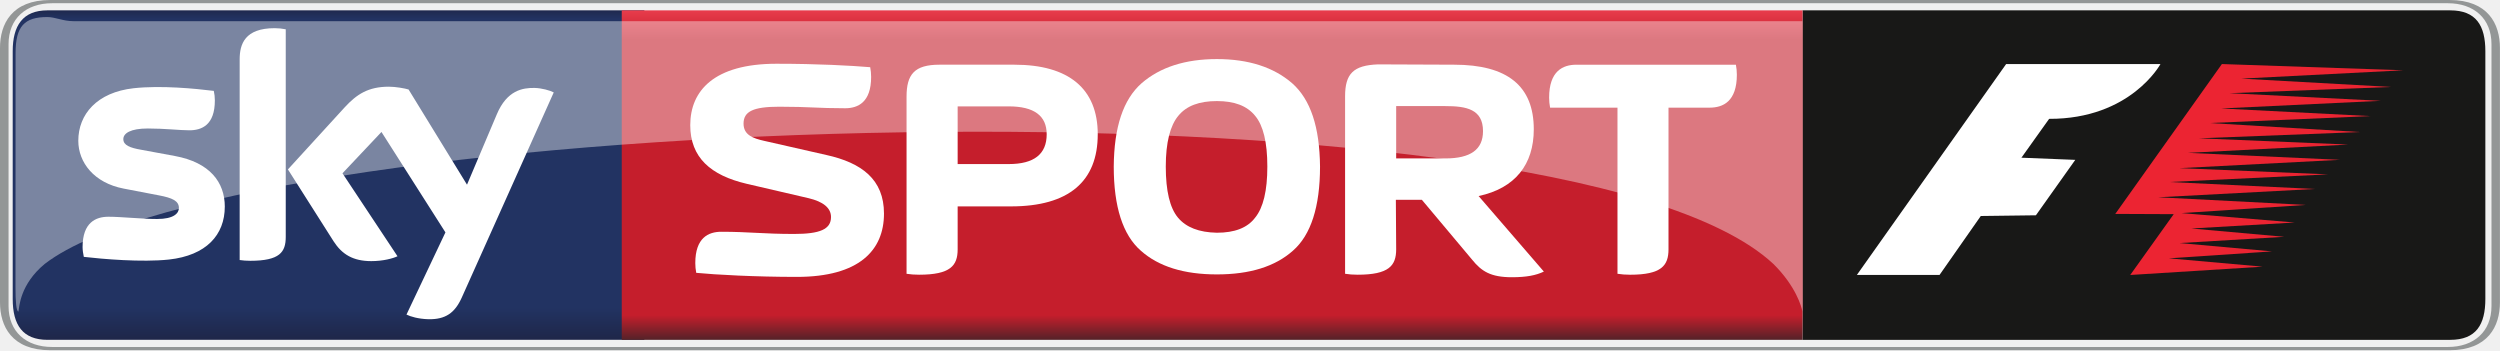
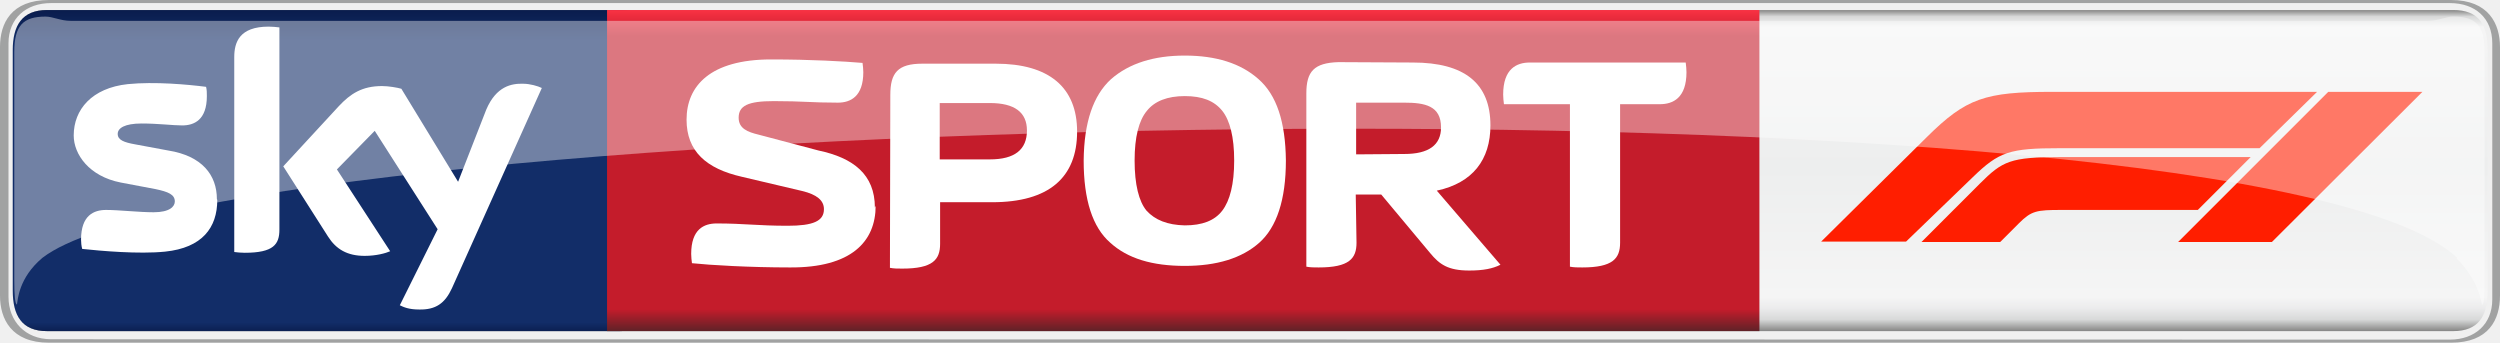
- <svg xmlns="http://www.w3.org/2000/svg" height="84.05" width="600" version="1.1" viewBox="0 0 158.75 22.238">
-   <defs>
-     <linearGradient id="a" gradientUnits="userSpaceOnUse" gradientTransform="matrix(0 -20.943 -20.877 0 76.968 21.579)" x1="0" x2="1" y1="0" y2="0">
-       <stop stop-color="#562228" offset="0" />
-       <stop stop-color="#c51e2c" offset=".074" />
-       <stop stop-color="#c51e2c" offset=".911" />
-       <stop stop-color="#e83c4c" offset="1" />
-     </linearGradient>
-     <linearGradient id="b" gradientUnits="userSpaceOnUse" gradientTransform="matrix(0 21.296 -21.281 0 21.02 .46761)" x1="0" x2="1" y1="0" y2="0">
-       <stop stop-color="#1e2546" offset="0" />
-       <stop stop-color="#223362" offset=".036" />
-       <stop stop-color="#223362" offset=".895" />
-       <stop stop-color="#1e2546" offset="1" />
-     </linearGradient>
-   </defs>
-   <path d="m3.196-0c-2.45 0-3.196 1.522-3.196 3.045v16.15c0 1.522 0.746 3.044 3.196 3.044h152.35c2.45 0 3.2-1.522 3.2-3.044v-16.15c0-1.522-0.75-3.044-3.2-3.044zm0.113 0.205h152.13c1.65 0 2.77 0.973 2.77 2.594v16.642c0 1.619-1.12 2.592-2.77 2.592h-152.13c-1.651 0-2.766-0.973-2.766-2.592v-16.642c0-1.621 1.115-2.594 2.765-2.594z" fill="#939696" />
-   <path d="m114.46 0.658v20.922h41.13c1.65 0 2.23-0.974 2.23-2.594v-15.735c0-1.619-0.58-2.593-2.23-2.593-13.71-0-27.42-0-41.13-0z" fill="#181817" />
-   <path stroke-width="3.159" fill="url(#b)" d="m3.018 0.657c-1.579 0-2.211 0.98-2.211 2.592v15.739c0 1.644 0.632 2.591 2.211 2.591h37.898v-20.922z" />
-   <path stroke-width="3.155" fill="url(#a)" d="m39.481 21.579h74.979v-20.921h-74.979z" />
-   <path d="m117.91 17.46 9.48-13.393h9.8c0 0-1.89 3.495-7.07 3.48l-1.76 2.467 3.42 0.137-2.5 3.52-3.5 0.045-2.62 3.744z" fill="#fff" />
-   <path d="m134.32 13.583 6.77-9.516 11.53 0.396-10.3 0.529 9.52 0.529-10.27 0.396 9.61 0.485-10.14 0.485 9.48 0.485-10.22 0.44 9.56 0.573-10.23 0.397 9.48 0.397-10.18 0.528 9.65 0.442-10.18 0.528 9.43 0.395-10.09 0.486 9.26 0.441-9.96 0.528 9.38 0.485-7.9 0.519 7.19 0.598-6.56 0.38 5.9 0.528-6.65 0.397 5.87 0.529-6.55 0.441 5.96 0.529-8.41 0.528 2.76-3.862z" fill="#ec2432" />
-   <g fill="#fff">
-     <path opacity=".4" d="m112.61 16.76c1.42 1.405 1.8 2.731 1.84 3.022v-18.438h-109.79c-0.662 0-1.154-0.262-1.65-0.262-1.462 0-2.021 0.581-2.021 2.299l-0.006 14.854c0 0.925 0.051 1.547 0.189 1.547 0.054-0.291 0.095-1.72 1.667-3.022 12.559-9.663 96.226-12.628 109.77 0" stroke-width="3.157" />
-     <g>
-       <path d="m14.274 13.123c0 1.79-1.172 3.099-3.549 3.358-1.724 0.185-4.218-0.033-5.403-0.17-0.043-0.193-0.078-0.433-0.078-0.622 0-1.569 0.848-1.926 1.642-1.926 0.823 0 2.122 0.143 3.089 0.143 1.06 0 1.385-0.361 1.385-0.703 0-0.45-0.429-0.637-1.253-0.795l-2.256-0.433c-1.878-0.359-2.879-1.659-2.879-3.037 0-1.676 1.185-3.078 3.518-3.336 1.763-0.191 3.908 0.025 5.086 0.169 0.045 0.203 0.067 0.393 0.067 0.604 0 1.562-0.825 1.899-1.618 1.899-0.61 0-1.558-0.115-2.637-0.115-1.101 0-1.557 0.304-1.557 0.676 0 0.391 0.435 0.553 1.124 0.673l2.156 0.399c2.215 0.409 3.164 1.668 3.164 3.216m3.87 1.922c0 0.962-0.377 1.515-2.252 1.515-0.248 0-0.466-0.017-0.674-0.048v-12.745c0-0.967 0.329-1.978 2.223-1.978 0.238 0 0.479 0.026 0.703 0.071v13.184m7.666 4.931c0.246 0.125 0.751 0.277 1.386 0.295 1.088 0.023 1.683-0.395 2.123-1.369l5.843-13.033c-0.241-0.13-0.774-0.274-1.212-0.284-0.75-0.014-1.758 0.139-2.404 1.677l-1.892 4.466-3.71-6.044c-0.241-0.074-0.824-0.178-1.253-0.178-1.308 0-2.041 0.482-2.801 1.307l-3.608 3.946 2.902 4.568c0.536 0.832 1.243 1.255 2.391 1.255 0.75 0 1.376-0.17 1.665-0.309l-3.494-5.268 2.476-2.624 4.062 6.376-2.474 5.22" />
-       <path d="m56.133 13.563c0-2.169-1.412-3.225-3.663-3.722l-3.941-0.896c-0.717-0.159-1.314-0.378-1.314-1.095 0-0.776 0.618-1.074 2.269-1.074 1.951 0 2.409 0.098 4.181 0.098 0.817 0 1.652-0.378 1.652-1.989 0-0.2-0.02-0.419-0.059-0.618-1.195-0.1-3.325-0.219-5.952-0.219-3.961 0-5.475 1.712-5.475 3.901 0 2.05 1.295 3.186 3.583 3.722l3.942 0.916c0.915 0.219 1.413 0.617 1.413 1.194 0 0.777-0.697 1.075-2.348 1.075-1.951 0-2.846-0.139-4.618-0.139-0.816 0-1.652 0.378-1.652 1.991 0 0.199 0.02 0.418 0.06 0.617 1.194 0.118 3.762 0.258 6.388 0.258 3.961 0 5.534-1.692 5.534-4.021" />
-       <path d="m88.637 12.688h1.652l3.189 3.8c0.596 0.737 1.174 1.116 2.528 1.116 0.916 0 1.533-0.119 2.029-0.359l-4.143-4.796c2.329-0.497 3.503-2.011 3.503-4.24 0-2.747-1.672-4.101-5.055-4.101l-4.836-0.02c-1.573 0.06-2.091 0.597-2.091 2.032v11.265c0.238 0.04 0.518 0.059 0.797 0.059 1.989 0 2.447-0.576 2.447-1.611l-0.02-3.145m0.02-2.628v-3.323h3.125c1.334 0 2.389 0.198 2.389 1.591 0 1.173-0.796 1.732-2.389 1.732h-3.125" />
-       <path d="m57.566 17.386c0.239 0.039 0.519 0.058 0.796 0.058 1.991 0 2.449-0.576 2.449-1.611v-2.727h3.384c3.682 0 5.512-1.593 5.512-4.579 0-2.886-1.83-4.419-5.294-4.419h-4.757c-1.592 0-2.09 0.617-2.09 2.03v11.247m3.245-6.967v-3.663h3.244c1.613 0 2.41 0.597 2.41 1.772 0 1.255-0.797 1.891-2.41 1.891h-3.244" />
-       <path d="m77.272 17.425c2.09 0 3.702-0.498 4.837-1.513 1.134-0.995 1.713-2.787 1.713-5.335-0.023-2.506-0.599-4.259-1.773-5.294-1.174-1.015-2.766-1.532-4.777-1.532s-3.603 0.516-4.778 1.532c-1.174 1.035-1.751 2.788-1.771 5.294 0 2.548 0.577 4.34 1.712 5.335 1.133 1.015 2.747 1.513 4.837 1.513m3.204-6.848c0 1.534-0.258 2.608-0.776 3.245-0.498 0.657-1.314 0.956-2.428 0.956-1.135-0.022-1.95-0.339-2.469-0.956-0.516-0.617-0.776-1.692-0.776-3.245 0-1.532 0.279-2.606 0.796-3.224 0.519-0.637 1.334-0.935 2.449-0.935 1.114 0 1.911 0.299 2.428 0.935 0.518 0.618 0.776 1.692 0.776 3.224" />
-       <path d="m105.95 6.836h2.61c0.86 0 1.73-0.398 1.73-2.091 0-0.198-0.02-0.438-0.06-0.636h-10.13c-0.854 0-1.73 0.398-1.73 2.089 0 0.2 0.02 0.438 0.061 0.638h4.279v10.549c0.24 0.04 0.52 0.06 0.8 0.06 1.99 0 2.44-0.577 2.44-1.613v-8.996" />
-     </g>
+ <svg xmlns="http://www.w3.org/2000/svg" version="1.1" id="Layer_1" x="0px" y="0px" viewBox="0 0 647.8 88.8" style="enable-background:new 0 0 647.8 88.8;" xml:space="preserve">
+   <style type="text/css">
+ 	.st0{fill:url(#SVGID_1_);}
+ 	.st1{fill:url(#SVGID_2_);}
+ 	.st2{fill:#A1A2A2;}
+ 	.st3{fill:url(#SVGID_3_);}
+ 	.st4{fill:#FFFFFF;}
+ 	.st5{fill:#FF1E00;}
+ 	.st6{opacity:0.4;fill:#FFFFFF;enable-background:new    ;}
+ </style>
+   <linearGradient id="SVGID_1_" gradientUnits="userSpaceOnUse" x1="323.95" y1="87.4" x2="323.95" y2="4.2" gradientTransform="matrix(1 0 0 -1 0 90)">
+     <stop offset="0" style="stop-color:#868685" />
+     <stop offset="2.044800e-02" style="stop-color:#D8D9D9" />
+     <stop offset="5.240450e-02" style="stop-color:#F5F5F5" />
+     <stop offset="0.488" style="stop-color:#EDEEEE" />
+     <stop offset="0.895" style="stop-color:#F5F5F5" />
+     <stop offset="0.929" style="stop-color:#EBEBEC" />
+     <stop offset="0.964" style="stop-color:#D8D9D9" />
+     <stop offset="1" style="stop-color:#868685" />
+   </linearGradient>
+   <path class="st0" d="M635.7,2.6H157.3H12.2c-6.5,0-8.9,4-8.9,10.4v62.3c0,6.4,2.3,10.5,8.9,10.5h145.1h478.4c6.5,0,8.9-3.9,8.9-10.3  V12.8C644.6,6.4,642.3,2.6,635.7,2.6z" />
+   <linearGradient id="SVGID_2_" gradientUnits="userSpaceOnUse" x1="86.4" y1="2066.653" x2="86.4" y2="1981.836" gradientTransform="matrix(1 0 0 1 0 -1980)">
+     <stop offset="0" style="stop-color:#091B4A" />
+     <stop offset="3.630000e-02" style="stop-color:#122D68" />
+     <stop offset="0.896" style="stop-color:#122D68" />
+     <stop offset="1" style="stop-color:#091B4A" />
+   </linearGradient>
+   <path class="st1" d="M160.6,2.6h-3.3H12.2c-6.5,0-8.9,4-8.9,10.4v62.3c0,6.4,2.3,10.5,8.9,10.5h145.1h3.3c6.5,0,8.9-3.9,8.9-10.3  V12.8C169.5,6.4,167.2,2.6,160.6,2.6z" />
+   <path class="st2" d="M13.2,87.9c-6.6,0-11-4.6-11-11V11.2c0-6.4,4.5-10.4,11-10.4h621.6c6.6,0,11,3.9,11,10.4v66.4  c0,6.4-4.5,10.4-11,10.4L13.2,87.9L13.2,87.9z M12.7,0C2.9,0,0,6,0,12.2v64.4c0,6,2.9,12.2,12.7,12.2h622.4c9.8,0,12.7-6,12.7-12.2  V12.2c0-6-2.9-12.2-12.7-12.2" />
+   <linearGradient id="SVGID_3_" gradientUnits="userSpaceOnUse" x1="-7912.54" y1="2791.487" x2="-7912.54" y2="2808.864" gradientTransform="matrix(-4.8622 0 0 -4.8622 -38165.75 13659.249)">
+     <stop offset="0" style="stop-color:#552227" />
+     <stop offset="7.390000e-02" style="stop-color:#C41C2B" />
+     <stop offset="0.911" style="stop-color:#C41C2B" />
+     <stop offset="1" style="stop-color:#FE3446" />
+   </linearGradient>
+   <path class="st3" d="M157.3,2.6h298.6v83.2H157.3V2.6z" />
+   <path class="st4" d="M103.6,79.1c1,0.5,2.4,1.1,5,1.1c4.3,0.1,6.7-1.6,8.5-5.5l23.3-51.9c-1-0.5-3.1-1.1-4.8-1.1  c-3-0.1-7,0.6-9.6,6.7l-7.3,18.7L104,23c-1-0.3-3.3-0.7-5-0.7c-5.2,0-8.2,2-11.2,5.2L73.4,43.1L85,61.3c2.1,3.3,5,5,9.5,5  c3,0,5.5-0.7,6.6-1.2L87.3,43.9l9.8-10l16.3,25.5L103.6,79.1z M72.4,59.5c0,3.8-1.5,6-9,6c-1,0-1.9-0.1-2.7-0.2V14.8  c0-3.8,1.3-7.9,8.9-7.9c1,0,1.9,0.1,2.8,0.2v52.7V59.5z M56.3,51.8c0,7.2-3.9,12.4-13.5,13.4C35.9,65.9,26,65,21.3,64.5  c-0.2-0.7-0.3-1.7-0.3-2.4c0-6.3,3.3-7.7,6.5-7.7c3.3,0,8.5,0.6,12.3,0.6c4.2,0,5.5-1.5,5.5-2.8c0-1.8-1.7-2.5-5-3.2l-9-1.7  c-8.2-1.6-12.2-7.3-12.2-12.2c0-6.7,4.7-12.3,14-13.3c7-0.7,15.6,0.1,20.3,0.7c0.2,0.8,0.2,1.5,0.2,2.4c0,6.2-3.3,7.6-6.4,7.6  c-2.4,0-6.2-0.5-10.5-0.5c-4.4,0-6.2,1.2-6.2,2.7c0,1.6,1.7,2.2,4.5,2.7l8.6,1.6c8.8,1.4,12.6,6.4,12.6,12.6L56.3,51.8L56.3,51.8z" />
+   <g>
+     <path class="st4" d="M226.7,53.8c0-8.6-5.6-12.9-14.6-14.8l-15.5-4.1c-2.9-0.7-5.2-1.6-5.2-4.4c0-3.1,2.4-4.3,9.1-4.3   c7.7,0,9.6,0.4,16.6,0.4c3.3,0,6.6-1.6,6.6-7.9c0-0.8-0.1-1.6-0.2-2.4c-4.7-0.4-13.3-0.9-23.7-0.9c-15.8,0-21.9,6.9-21.9,15.6   c0,8.2,5.1,12.7,14.3,14.8l15.7,3.7c3.7,0.9,5.6,2.4,5.6,4.7c0,3.1-2.8,4.3-9.4,4.3c-7.7,0-11.3-0.6-18.4-0.6   c-3.3,0-6.6,1.5-6.6,7.9c0,0.8,0.1,1.6,0.2,2.4c4.7,0.5,15,1.1,25.4,1.1c15.9,0.1,22.2-6.7,22.2-16L226.7,53.8z" />
+     <path class="st4" d="M243.5,41.6V26.7h13c6.4,0,9.6,2.4,9.6,7.1c0,5-3.2,7.5-9.6,7.5h-13V41.6z M230.6,69.4c1,0.2,2,0.2,3.2,0.2   c7.9,0,9.8-2.3,9.8-6.4V52.4h13.5c14.7,0,22-6.4,22-18.3c0-11.5-7.3-17.6-21.1-17.6h-19c-6.4,0-8.3,2.4-8.3,8.1L230.6,69.4   L230.6,69.4z" />
+     <path class="st4" d="M319.8,41.6c0,6.1-1.1,10.4-3.1,13s-5.2,3.8-9.7,3.8c-4.5-0.1-7.7-1.4-9.9-3.8c-2-2.4-3.1-6.8-3.1-13   c0-6.1,1.1-10.4,3.2-12.9c2-2.5,5.3-3.8,9.8-3.8s7.6,1.2,9.7,3.8C318.7,31.2,319.8,35.5,319.8,41.6L319.8,41.6z M307,68.9   c8.3,0,14.8-2,19.3-6s6.9-11.1,6.9-21.3c-0.1-10-2.4-17-7.1-21.1c-4.6-4.1-11-6.1-19.1-6.1c-8,0-14.4,2-19.1,6.1   c-4.6,4.2-7,11.1-7.1,21.1c0,10.2,2.3,17.3,6.9,21.3C292.2,67,298.6,68.9,307,68.9z" />
+     <path class="st4" d="M351.4,40V26.6h12.5c5.3,0,9.5,0.8,9.5,6.4c0,4.6-3.2,6.9-9.5,6.9L351.4,40L351.4,40z M351.3,50.4h6.6   l12.7,15.2c2.4,2.9,4.6,4.5,10.1,4.5c3.7,0,6.1-0.5,8.1-1.5l-16.5-19.2c9.3-2,13.9-8,13.9-16.9c0-10.9-6.7-16.3-20.1-16.3   l-19.3-0.1c-6.3,0.2-8.3,2.4-8.3,8.1v44.9c1,0.2,2,0.2,3.2,0.2c7.9,0,9.8-2.3,9.8-6.4L351.3,50.4L351.3,50.4z" />
+     <path class="st4" d="M419.7,27h10.4c3.4,0,6.9-1.6,6.9-8.3c0-0.8-0.1-1.7-0.2-2.5h-40.4c-3.4,0-6.9,1.6-6.9,8.3   c0,0.8,0.1,1.7,0.2,2.5h17.1v42.1c1,0.2,2,0.2,3.2,0.2c7.9,0,9.8-2.3,9.8-6.4V27H419.7z" />
  </g>
+   <path class="st5" d="M588.7,62.7l39-38.9h-24.4l-38.9,38.9H588.7z M583.2,40.7H534c-13.1,0-15.1,1-21,6.9l-15.1,15.1h20.4l4.8-4.8  c3.3-3.3,4.6-3.5,11.1-3.5h35.3L583.2,40.7z M511.2,45.9l-17.3,16.7h-22l27.4-27.1c10.2-10.1,15.1-11.7,32.5-11.7h68.6l-14.9,14.6  h-51.7C520.7,38.4,518,39.3,511.2,45.9z" />
+   <path class="st6" d="M636.5,66.9c5.6,5.6,6.4,10.8,6.6,12.1c0.6,0,0.7-2.4,0.7-6.2V13.5c0-6.9-2.2-9.2-8.1-9.2c-2,0-3.9,1.1-6.5,1.1  H18.3c-2.6,0-4.6-1.1-6.5-1.1c-5.8,0-8.1,2.3-8.1,9.2v59.2c0,3.7,0.2,6.2,0.7,6.2C4.6,77.8,4.8,72,11,66.8  c50.1-38.5,571.9-50.3,625.7,0L636.5,66.9L636.5,66.9z" />
</svg>
